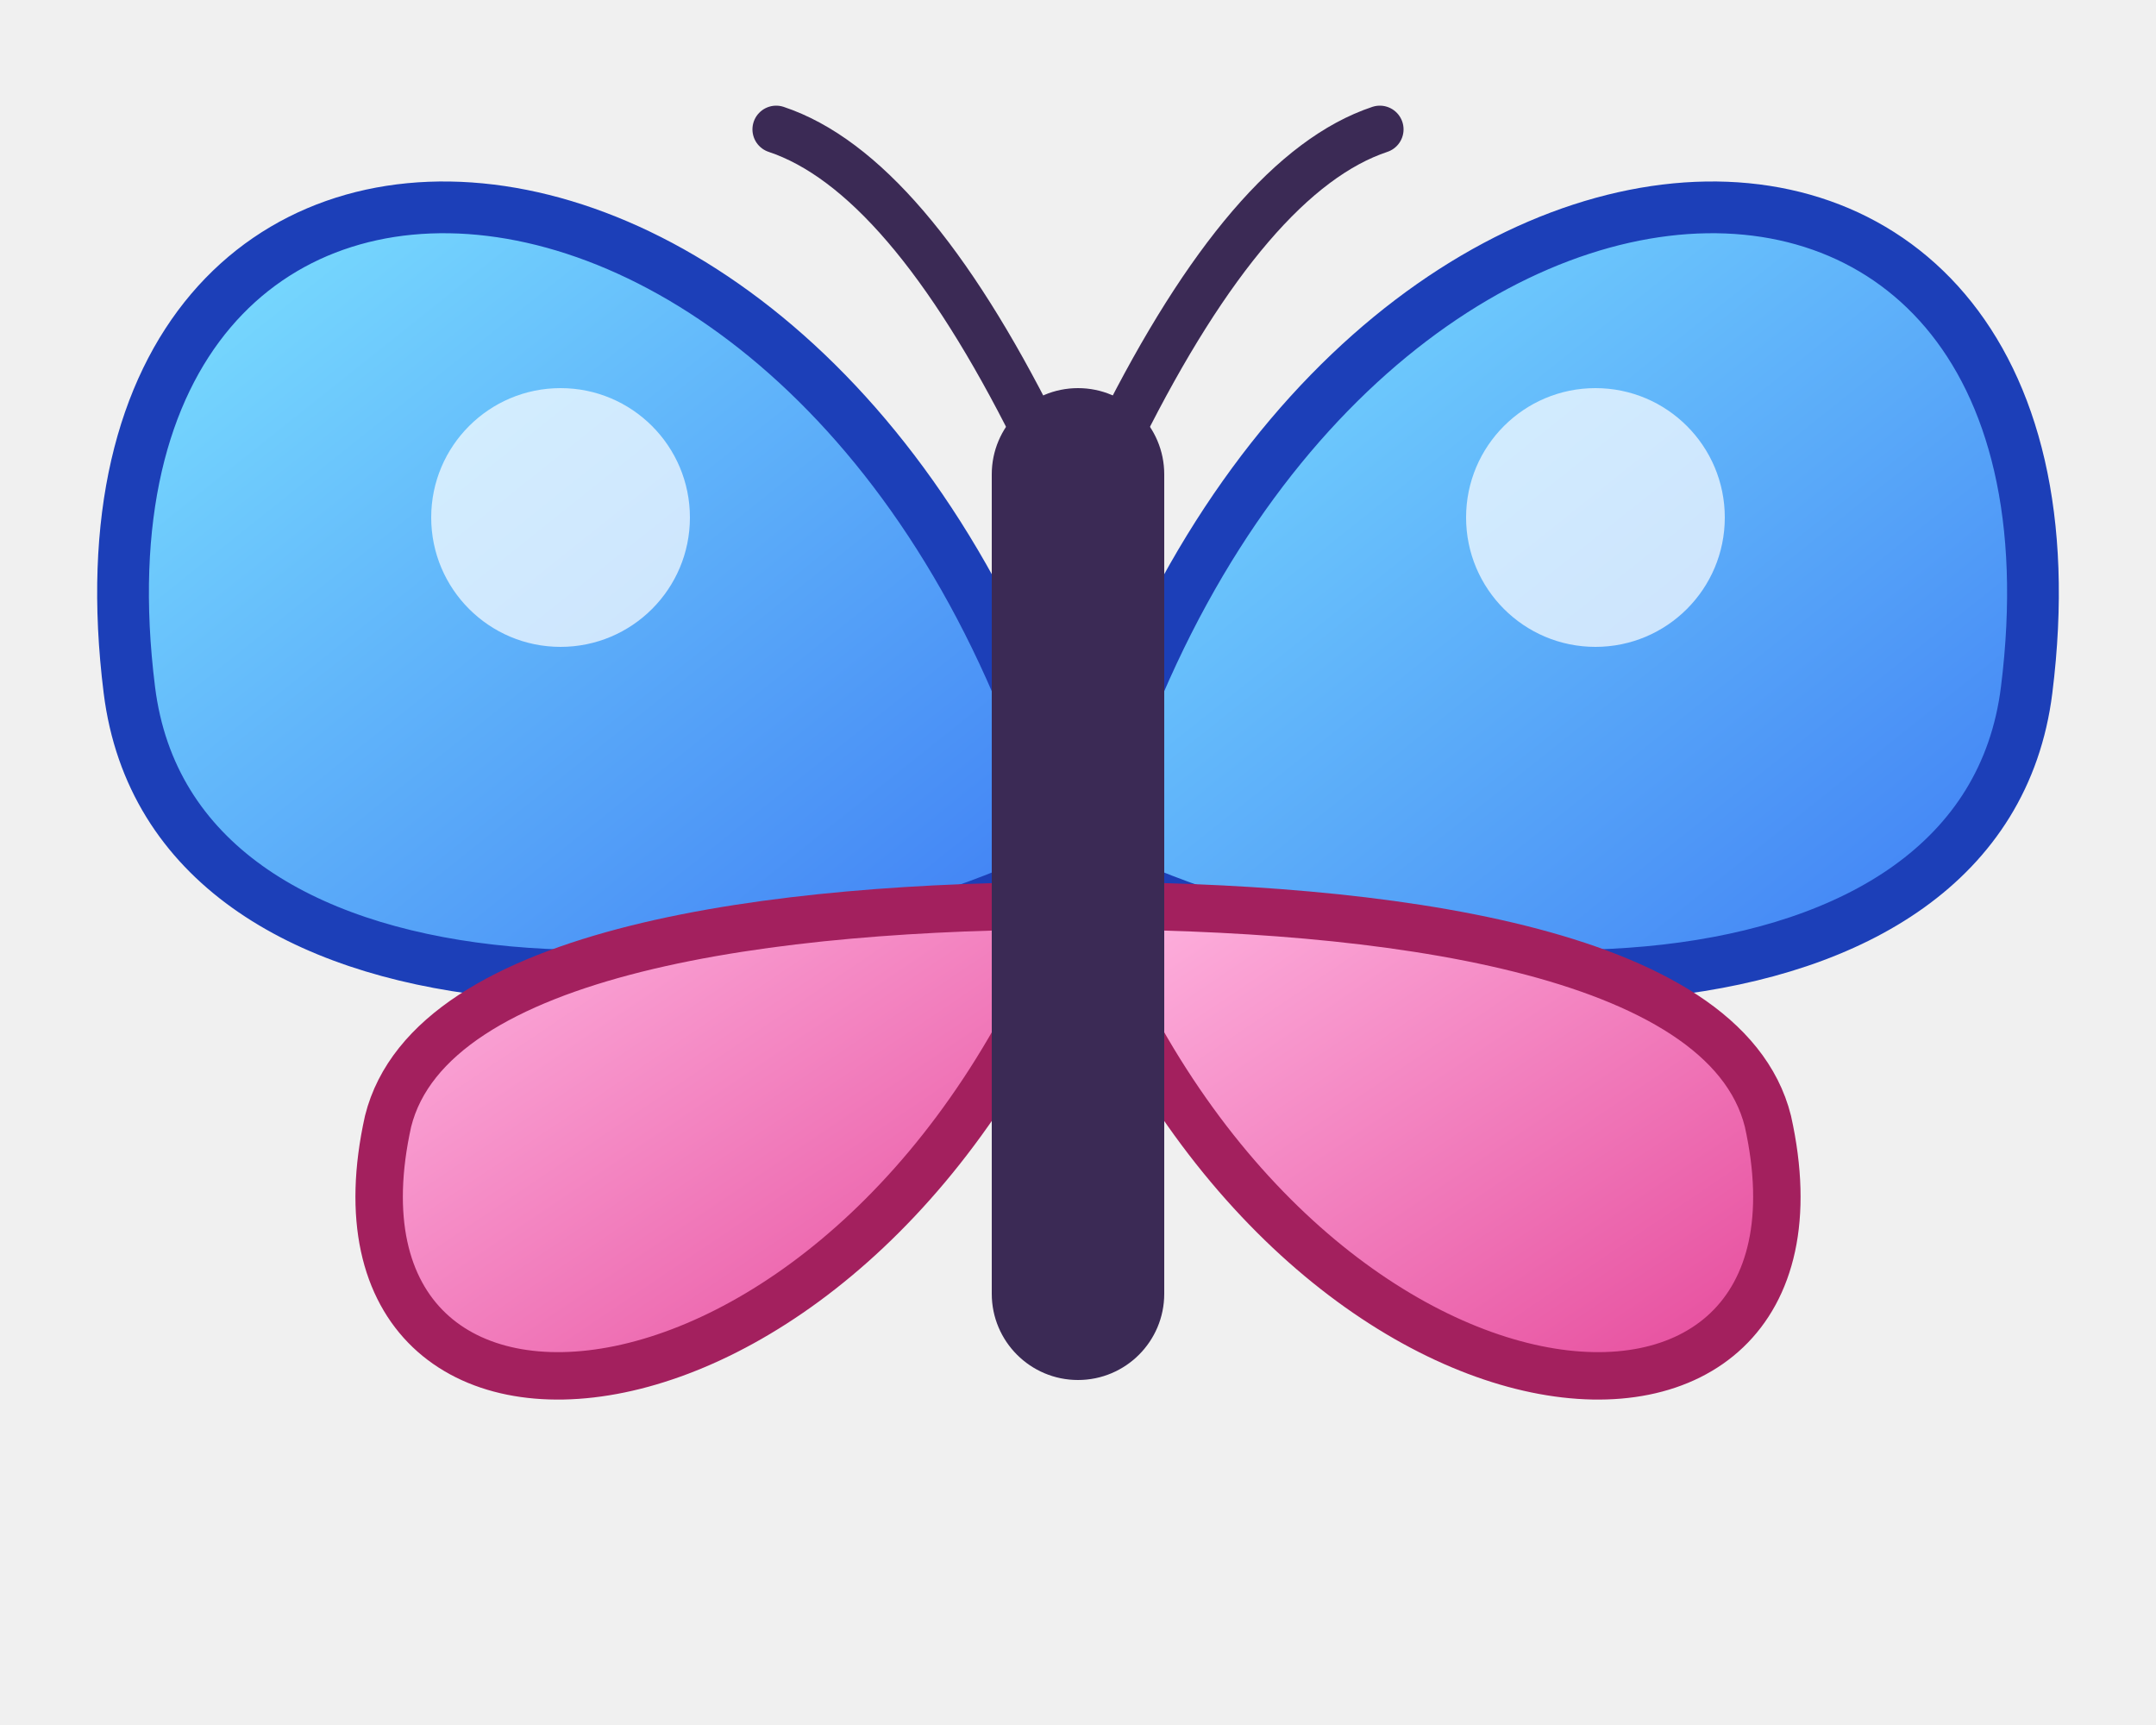
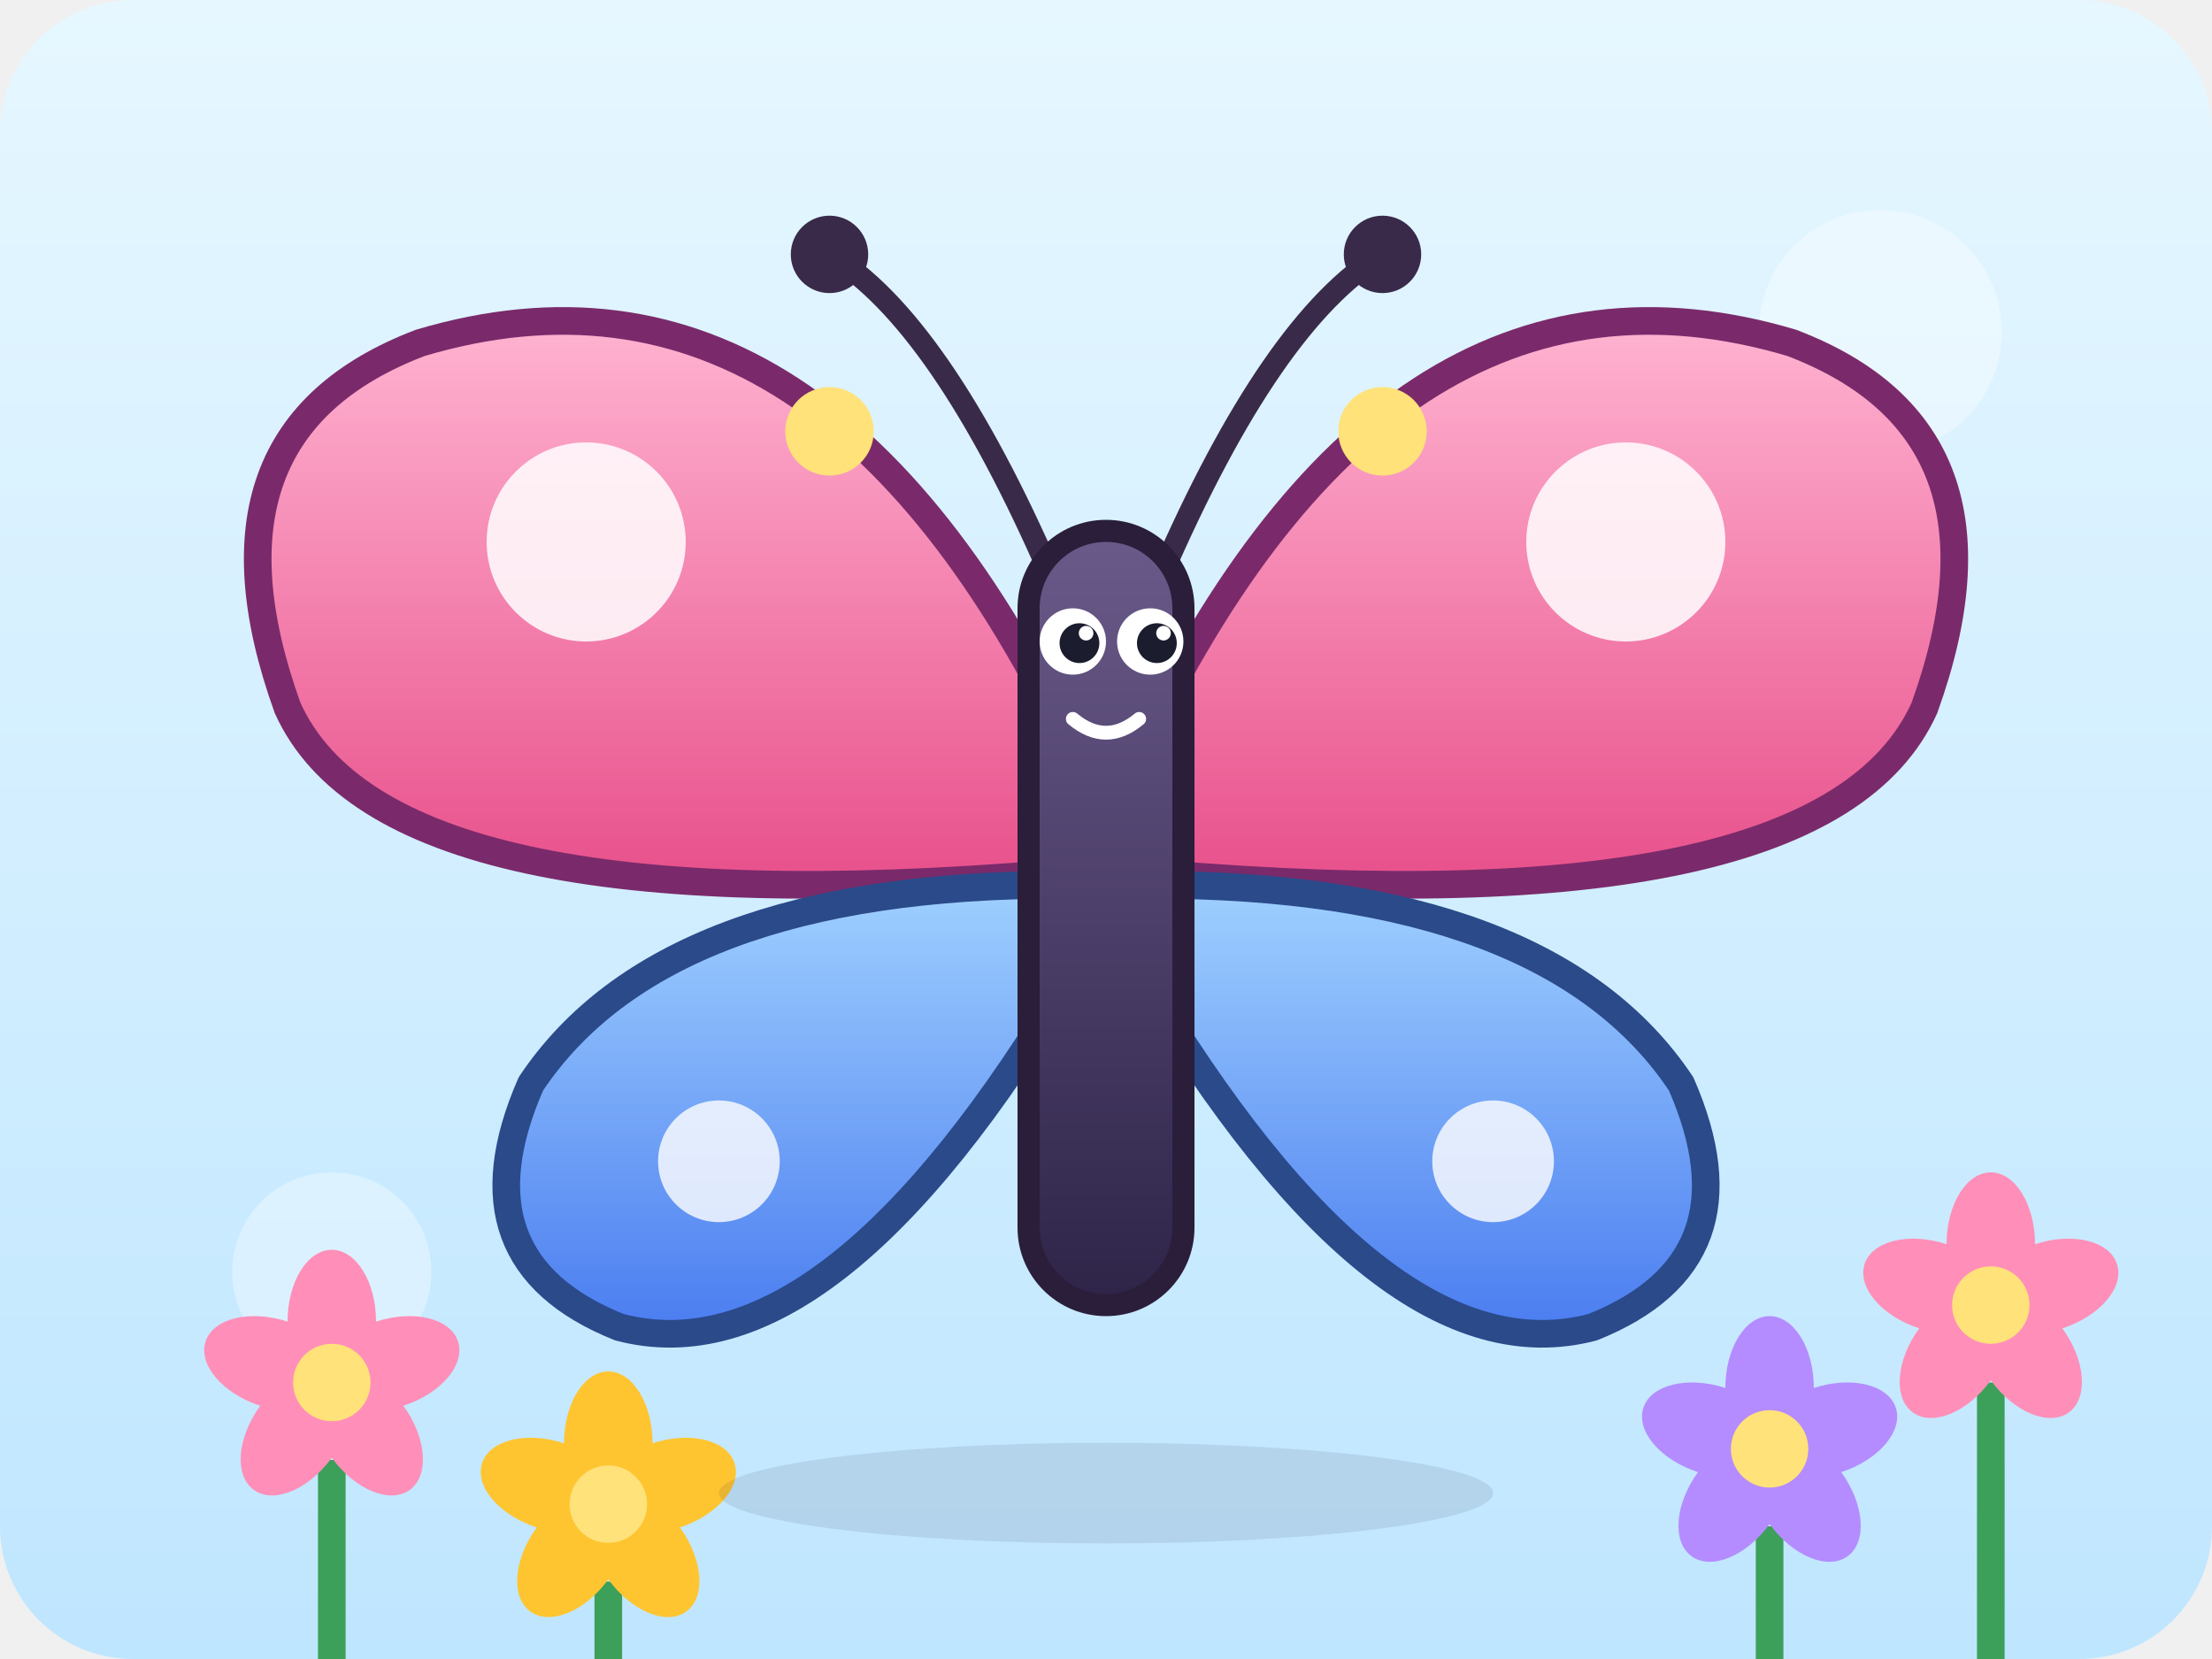
- <svg xmlns="http://www.w3.org/2000/svg" viewBox="0 0 100 80">
+ <svg xmlns="http://www.w3.org/2000/svg" width="400" height="300" viewBox="0 0 400 300">
  <defs>
-     <linearGradient id="sgPa" x1="0" y1="0" x2="1" y2="1">
-       <stop offset="0" stop-color="#7DE3FF" />
-       <stop offset="1" stop-color="#3D7BF4" />
+     <clipPath id="cc">
+       <rect width="400" height="300" rx="24" />
+     </clipPath>
+     <linearGradient id="bg" x1="0" y1="0" x2="0" y2="1">
+       <stop offset="0" stop-color="#E6F7FF" />
+       <stop offset="1" stop-color="#BFE6FF" />
    </linearGradient>
-     <linearGradient id="sgPa2" x1="0" y1="0" x2="1" y2="1">
-       <stop offset="0" stop-color="#FFB6E1" />
-       <stop offset="1" stop-color="#E5489A" />
+     <linearGradient id="w1" x1="0" y1="0" x2="0" y2="1">
+       <stop offset="0" stop-color="#FFB3D1" />
+       <stop offset="1" stop-color="#E8508B" />
+     </linearGradient>
+     <linearGradient id="w2" x1="0" y1="0" x2="0" y2="1">
+       <stop offset="0" stop-color="#9FD0FF" />
+       <stop offset="1" stop-color="#4A7CF0" />
+     </linearGradient>
+     <linearGradient id="body" x1="0" y1="0" x2="0" y2="1">
+       <stop offset="0" stop-color="#6A5A8A" />
+       <stop offset="1" stop-color="#2E2448" />
    </linearGradient>
  </defs>
-   <g transform="translate(50 40) scale(1 1)">
-     <path d="M0 0 C-10 -38 -48 -40 -44 -8 C-42 8 -16 8 0 0Z" fill="url(#sgPa)" stroke="#1C3FB8" stroke-width="2.4" />
-     <path d="M0 0 C10 -38 48 -40 44 -8 C42 8 16 8 0 0Z" fill="url(#sgPa)" stroke="#1C3FB8" stroke-width="2.4" />
-     <path d="M0 2 C-10 28 -36 30 -32 12 C-30 4 -14 2 0 2Z" fill="url(#sgPa2)" stroke="#A3205E" stroke-width="2.2" />
-     <path d="M0 2 C10 28 36 30 32 12 C30 4 14 2 0 2Z" fill="url(#sgPa2)" stroke="#A3205E" stroke-width="2.2" />
-     <circle cx="-24" cy="-16" r="6" fill="#fff" opacity=".7" />
-     <circle cx="24" cy="-16" r="6" fill="#fff" opacity=".7" />
+   <rect width="400" height="300" rx="24" fill="url(#bg)" />
+   <g clip-path="url(#cc)">
+     <circle cx="340" cy="60" r="22" fill="#fff" opacity=".35" />
+     <circle cx="60" cy="230" r="18" fill="#fff" opacity=".35" />
+     <path d="M60 300 V264" stroke="#3CA05A" stroke-width="5" />
+     <g transform="translate(60 250)">
+       <ellipse rx="8" ry="13" cy="-11" fill="#FF8FB8" transform="rotate(0)" />
+       <ellipse rx="8" ry="13" cy="-11" fill="#FF8FB8" transform="rotate(72)" />
+       <ellipse rx="8" ry="13" cy="-11" fill="#FF8FB8" transform="rotate(144)" />
+       <ellipse rx="8" ry="13" cy="-11" fill="#FF8FB8" transform="rotate(216)" />
+       <ellipse rx="8" ry="13" cy="-11" fill="#FF8FB8" transform="rotate(288)" />
+       <circle r="7" fill="#FFE27A" />
+     </g>
+     <path d="M110 300 V286" stroke="#3CA05A" stroke-width="5" />
+     <g transform="translate(110 272)">
+       <ellipse rx="8" ry="13" cy="-11" fill="#FFC531" transform="rotate(0)" />
+       <ellipse rx="8" ry="13" cy="-11" fill="#FFC531" transform="rotate(72)" />
+       <ellipse rx="8" ry="13" cy="-11" fill="#FFC531" transform="rotate(144)" />
+       <ellipse rx="8" ry="13" cy="-11" fill="#FFC531" transform="rotate(216)" />
+       <ellipse rx="8" ry="13" cy="-11" fill="#FFC531" transform="rotate(288)" />
+       <circle r="7" fill="#FFE27A" />
+     </g>
+     <path d="M320 300 V276" stroke="#3CA05A" stroke-width="5" />
+     <g transform="translate(320 262)">
+       <ellipse rx="8" ry="13" cy="-11" fill="#B48CFF" transform="rotate(0)" />
+       <ellipse rx="8" ry="13" cy="-11" fill="#B48CFF" transform="rotate(72)" />
+       <ellipse rx="8" ry="13" cy="-11" fill="#B48CFF" transform="rotate(144)" />
+       <ellipse rx="8" ry="13" cy="-11" fill="#B48CFF" transform="rotate(216)" />
+       <ellipse rx="8" ry="13" cy="-11" fill="#B48CFF" transform="rotate(288)" />
+       <circle r="7" fill="#FFE27A" />
+     </g>
+     <path d="M360 300 V250" stroke="#3CA05A" stroke-width="5" />
+     <g transform="translate(360 236)">
+       <ellipse rx="8" ry="13" cy="-11" fill="#FF8FB8" transform="rotate(0)" />
+       <ellipse rx="8" ry="13" cy="-11" fill="#FF8FB8" transform="rotate(72)" />
+       <ellipse rx="8" ry="13" cy="-11" fill="#FF8FB8" transform="rotate(144)" />
+       <ellipse rx="8" ry="13" cy="-11" fill="#FF8FB8" transform="rotate(216)" />
+       <ellipse rx="8" ry="13" cy="-11" fill="#FF8FB8" transform="rotate(288)" />
+       <circle r="7" fill="#FFE27A" />
+     </g>
  </g>
-   <rect x="46" y="18" width="8" height="46" rx="4" fill="#3B2A55" />
-   <path d="M48 20 q-6 -12 -12 -14 M52 20 q6 -12 12 -14" fill="none" stroke="#3B2A55" stroke-width="2.2" stroke-linecap="round" />
+   <ellipse cx="200" cy="270" rx="70" ry="9.1" fill="#1B1D2E" opacity="0.1" />
+   <path d="M196 140 Q150 40 76 62 Q34 78 52 128 Q70 168 190 158Z" fill="url(#w1)" stroke="#7A2A6A" stroke-width="5" stroke-linejoin="round" />
+   <path d="M204 140 Q250 40 324 62 Q366 78 348 128 Q330 168 210 158Z" fill="url(#w1)" stroke="#7A2A6A" stroke-width="5" stroke-linejoin="round" />
+   <path d="M192 160 Q120 160 96 196 Q82 228 112 240 Q150 250 194 176Z" fill="url(#w2)" stroke="#2A4A8A" stroke-width="5" stroke-linejoin="round" />
+   <path d="M208 160 Q280 160 304 196 Q318 228 288 240 Q250 250 206 176Z" fill="url(#w2)" stroke="#2A4A8A" stroke-width="5" stroke-linejoin="round" />
+   <circle cx="106" cy="98" r="18" fill="#fff" opacity=".85" />
+   <circle cx="294" cy="98" r="18" fill="#fff" opacity=".85" />
+   <circle cx="130" cy="210" r="11" fill="#fff" opacity=".8" />
+   <circle cx="270" cy="210" r="11" fill="#fff" opacity=".8" />
+   <circle cx="150" cy="78" r="8" fill="#FFE27A" />
+   <circle cx="250" cy="78" r="8" fill="#FFE27A" />
+   <path d="M190 104 Q170 58 150 46 M210 104 Q230 58 250 46" stroke="#3A2A4A" stroke-width="4" fill="none" stroke-linecap="round" />
+   <circle cx="150" cy="46" r="7" fill="#3A2A4A" />
+   <circle cx="250" cy="46" r="7" fill="#3A2A4A" />
+   <rect x="186" y="96" width="28" height="140" rx="14" fill="url(#body)" stroke="#2A1E3A" stroke-width="4" />
+   <circle cx="194" cy="116" r="6" fill="#fff" />
+   <circle cx="195.2" cy="116.3" r="3.6" fill="#1B1D2E" />
+   <circle cx="196.4" cy="114.5" r="1.32" fill="#fff" />
+   <circle cx="208" cy="116" r="6" fill="#fff" />
+   <circle cx="209.2" cy="116.3" r="3.6" fill="#1B1D2E" />
+   <circle cx="210.4" cy="114.5" r="1.32" fill="#fff" />
+   <path d="M194 130 q6 5 12 0" stroke="#fff" stroke-width="2.5" fill="none" stroke-linecap="round" />
</svg>
